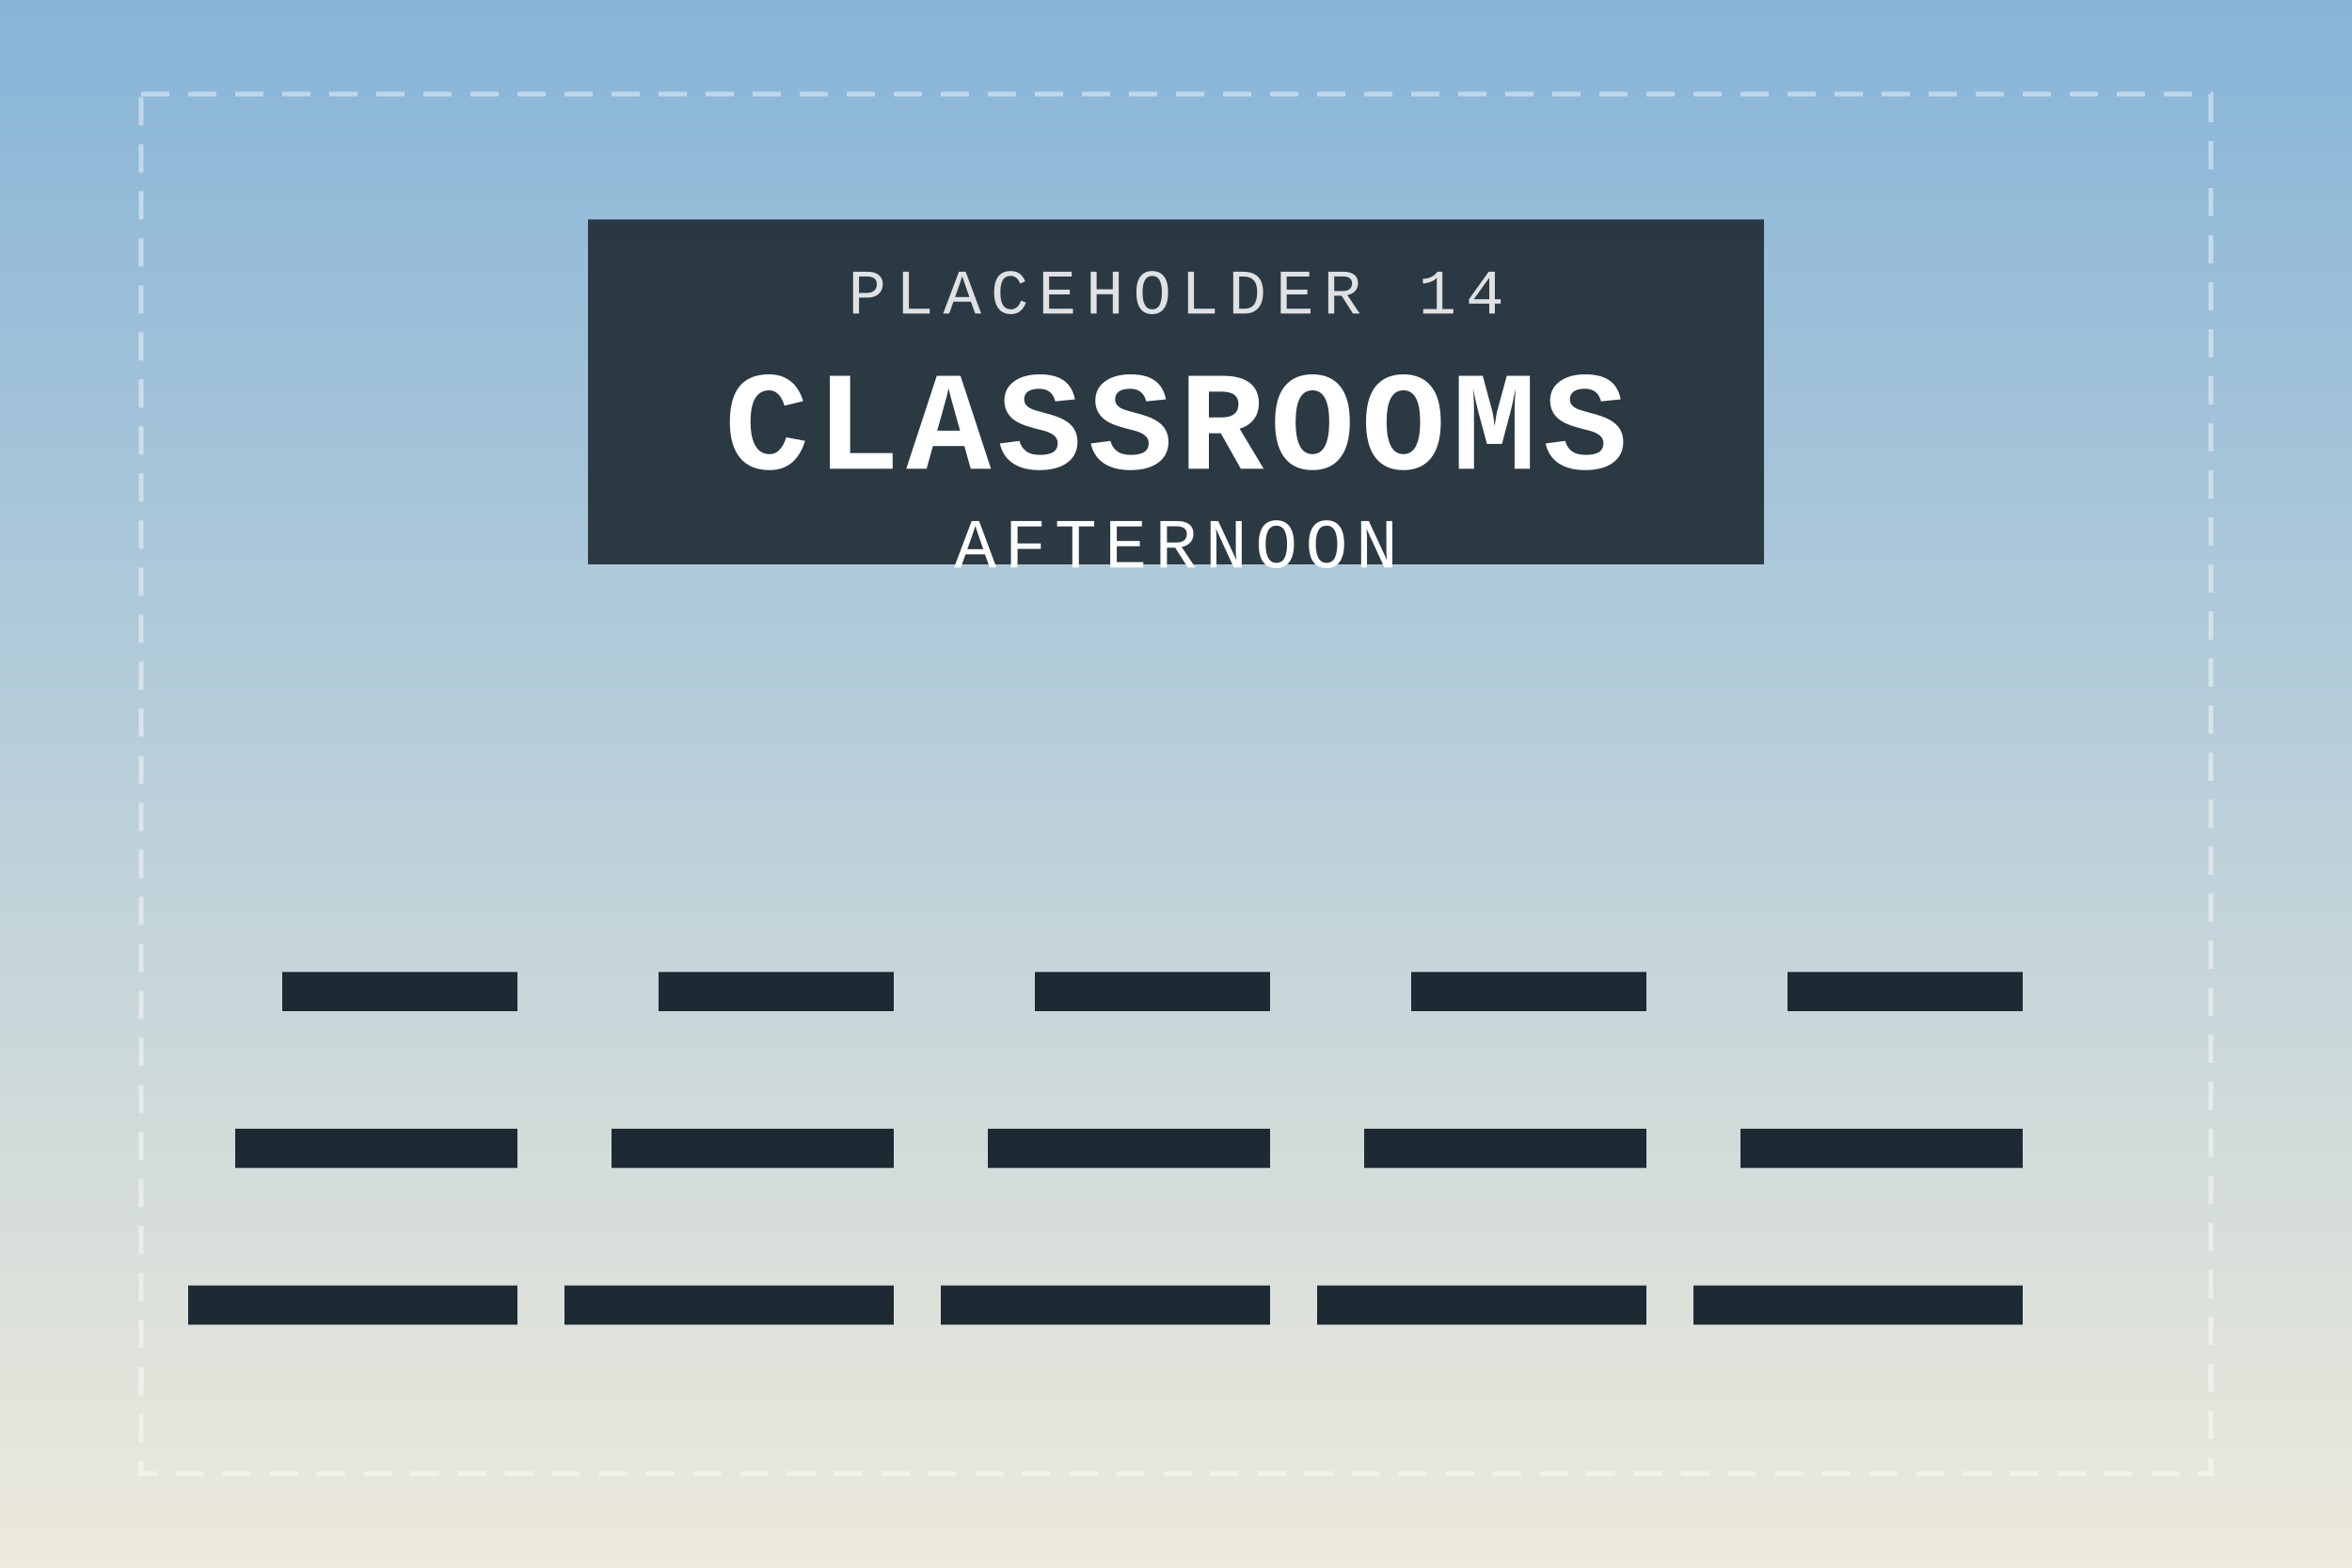
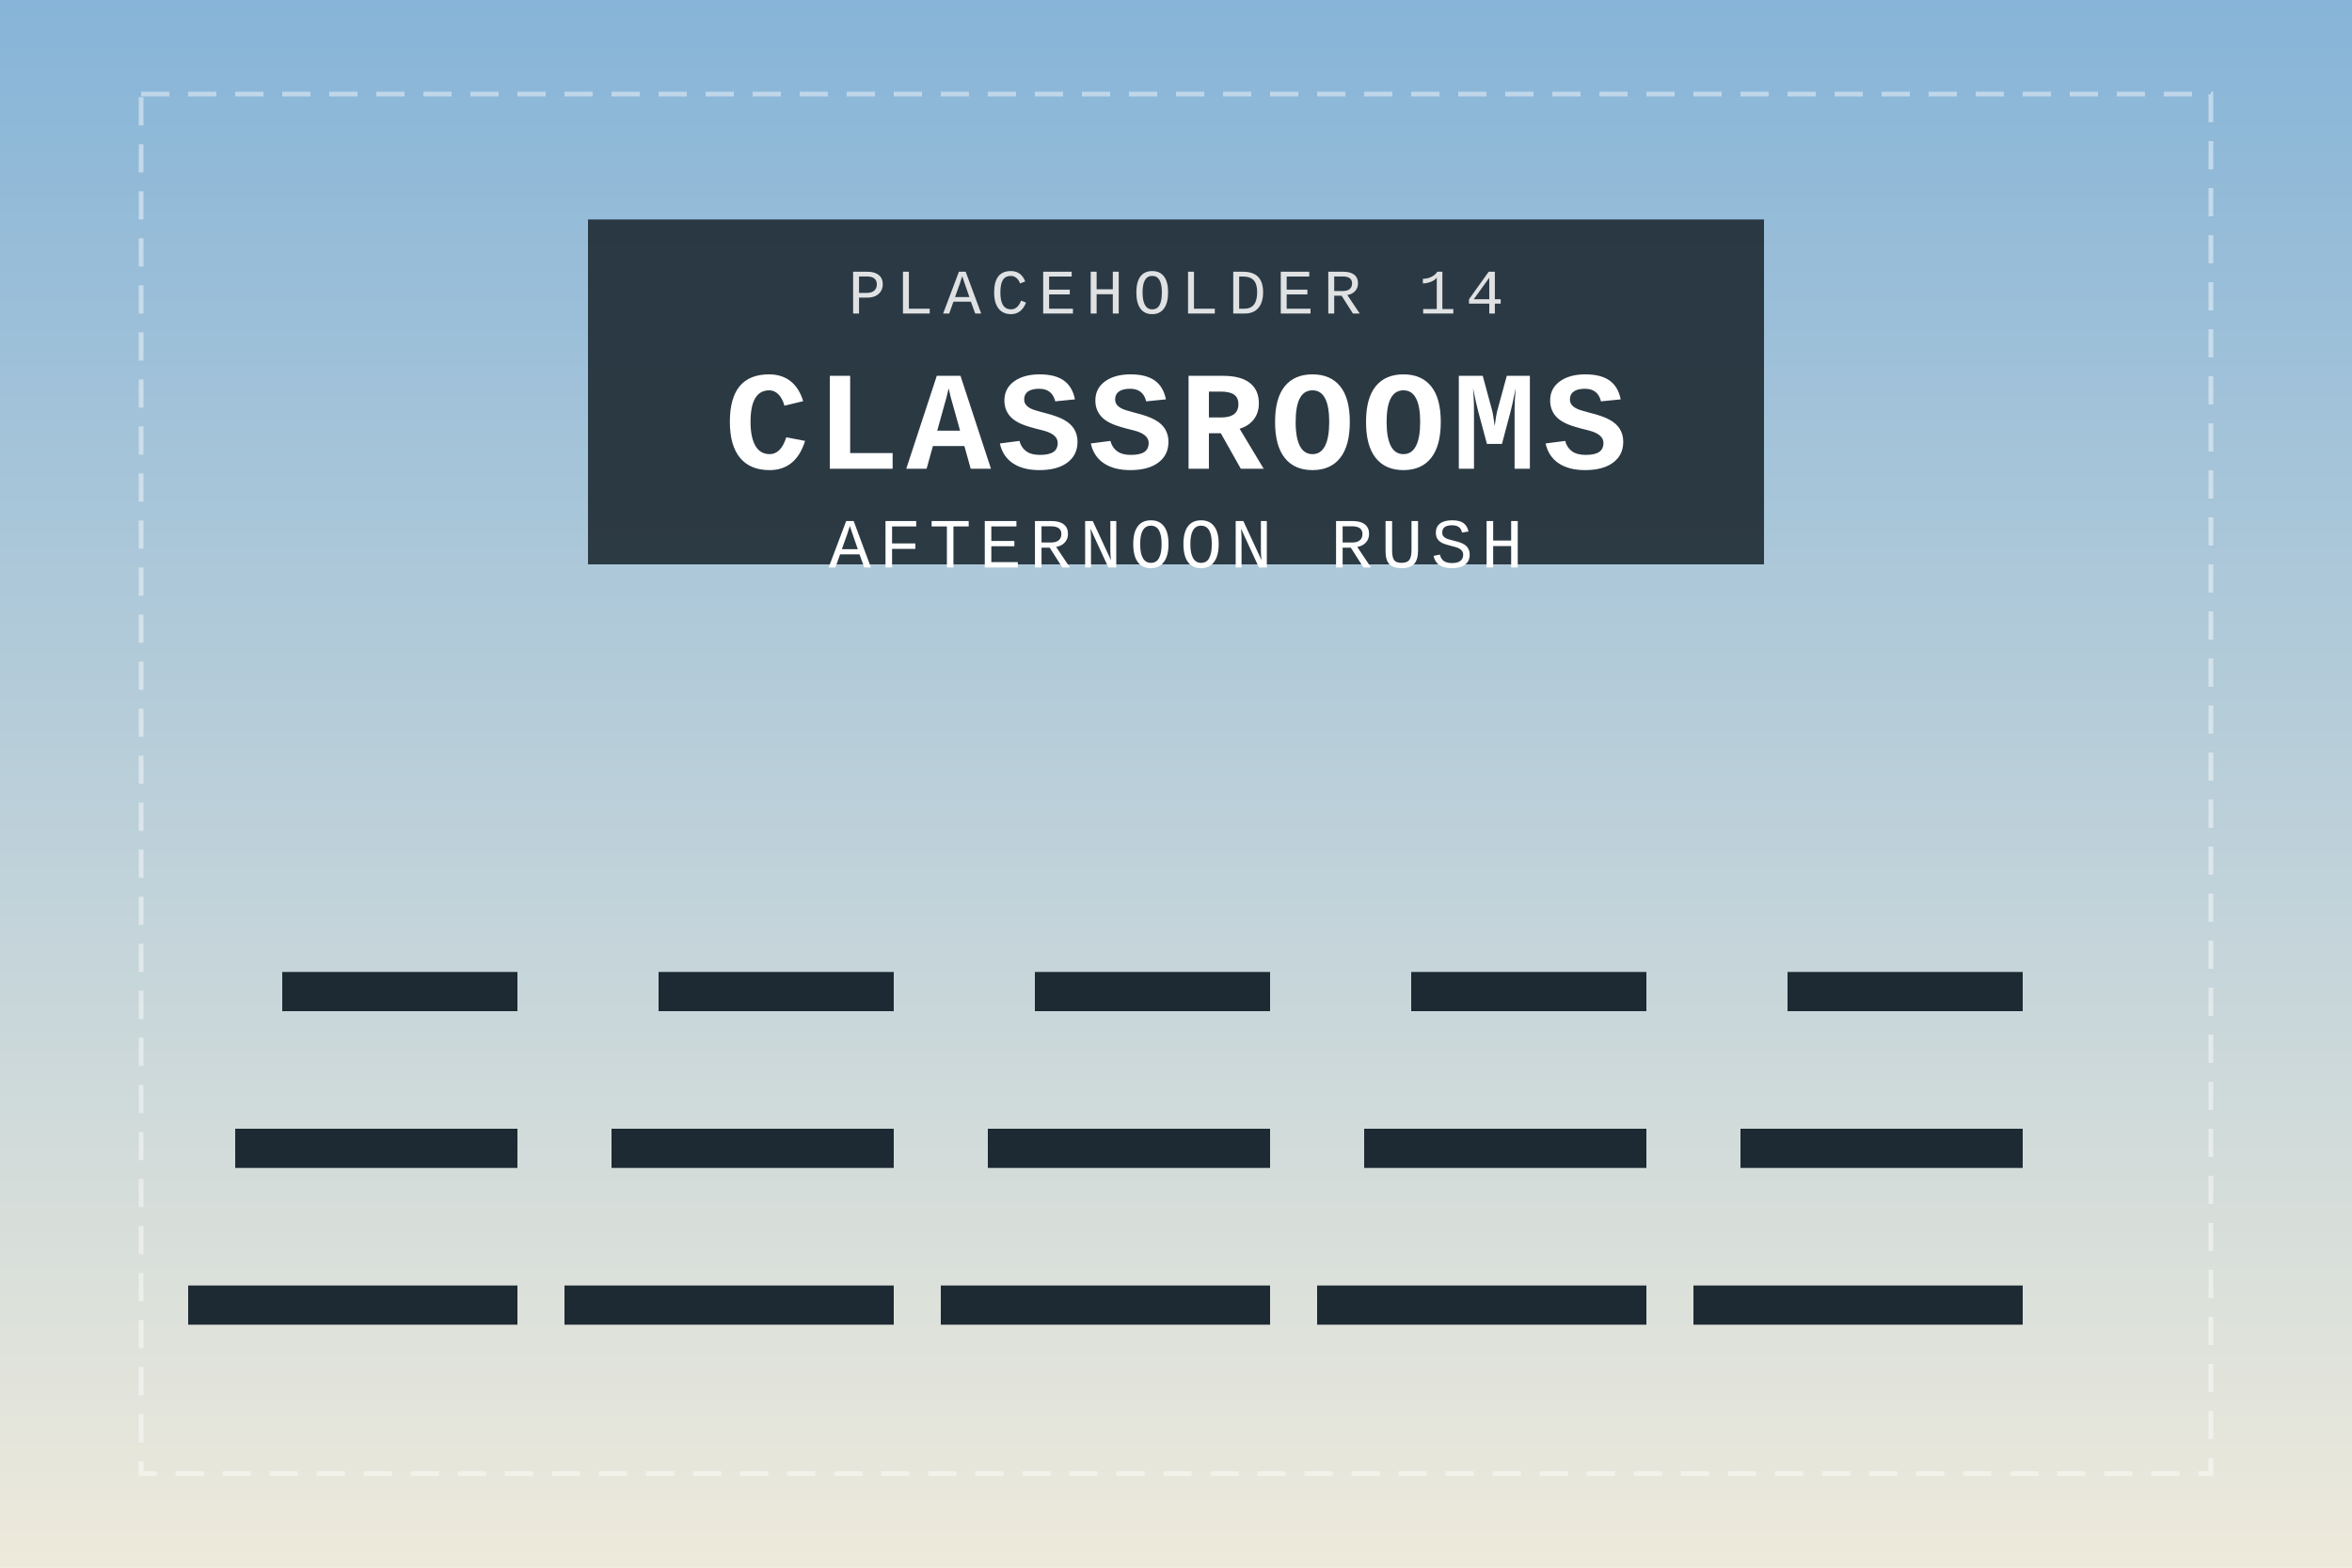
<svg xmlns="http://www.w3.org/2000/svg" width="1500" height="1000" viewBox="0 0 1500 1000">
  <defs>
    <linearGradient id="sky" x1="0" y1="0" x2="0" y2="1">
      <stop offset="0" stop-color="#86b4d8" />
      <stop offset="1" stop-color="#eeeadb" />
    </linearGradient>
  </defs>
  <rect width="1500" height="1000" fill="url(#sky)" />
  <rect x="375.0" y="140.0" width="750.0" height="220.0" fill="#1e2a33" opacity=".9" />
  <rect x="180.0" y="620.0" width="150.0" height="25.0" fill="#1e2a33" />
  <rect x="420.0" y="620.0" width="150.0" height="25.0" fill="#1e2a33" />
  <rect x="660.0" y="620.0" width="150.0" height="25.0" fill="#1e2a33" />
  <rect x="900.0" y="620.0" width="150.0" height="25.0" fill="#1e2a33" />
  <rect x="1140.0" y="620.0" width="150.0" height="25.0" fill="#1e2a33" />
  <rect x="150.0" y="720.0" width="180.0" height="25.0" fill="#1e2a33" />
  <rect x="390.0" y="720.0" width="180.0" height="25.0" fill="#1e2a33" />
  <rect x="630.0" y="720.0" width="180.0" height="25.0" fill="#1e2a33" />
  <rect x="870.0" y="720.0" width="180.0" height="25.0" fill="#1e2a33" />
  <rect x="1110.0" y="720.0" width="180.0" height="25.0" fill="#1e2a33" />
  <rect x="120.0" y="820.0" width="210.0" height="25.0" fill="#1e2a33" />
  <rect x="360.0" y="820.0" width="210.0" height="25.0" fill="#1e2a33" />
  <rect x="600.0" y="820.0" width="210.0" height="25.0" fill="#1e2a33" />
  <rect x="840.0" y="820.0" width="210.0" height="25.0" fill="#1e2a33" />
  <rect x="1080.0" y="820.0" width="210.0" height="25.0" fill="#1e2a33" />
  <rect x="90.0" y="60.0" width="1320.0" height="880.0" fill="none" stroke="#fff" stroke-opacity=".45" stroke-width="3" stroke-dasharray="18 12" />
  <g font-family="Courier New, monospace" fill="#fff" text-anchor="middle">
    <text x="750.0" y="200.0" font-size="40.5" letter-spacing="6" opacity=".85">PLACEHOLDER 14</text>
    <text x="750.0" y="299.0" font-size="90.0" font-weight="700" letter-spacing="4">CLASSROOMS</text>
-     <text x="750.0" y="362.0" font-size="45.0" letter-spacing="5">AFTERNOON</text>
+     <text x="750.0" y="362.0" font-size="45.0" letter-spacing="5">AFTERNOON RUSH</text>
  </g>
</svg>
